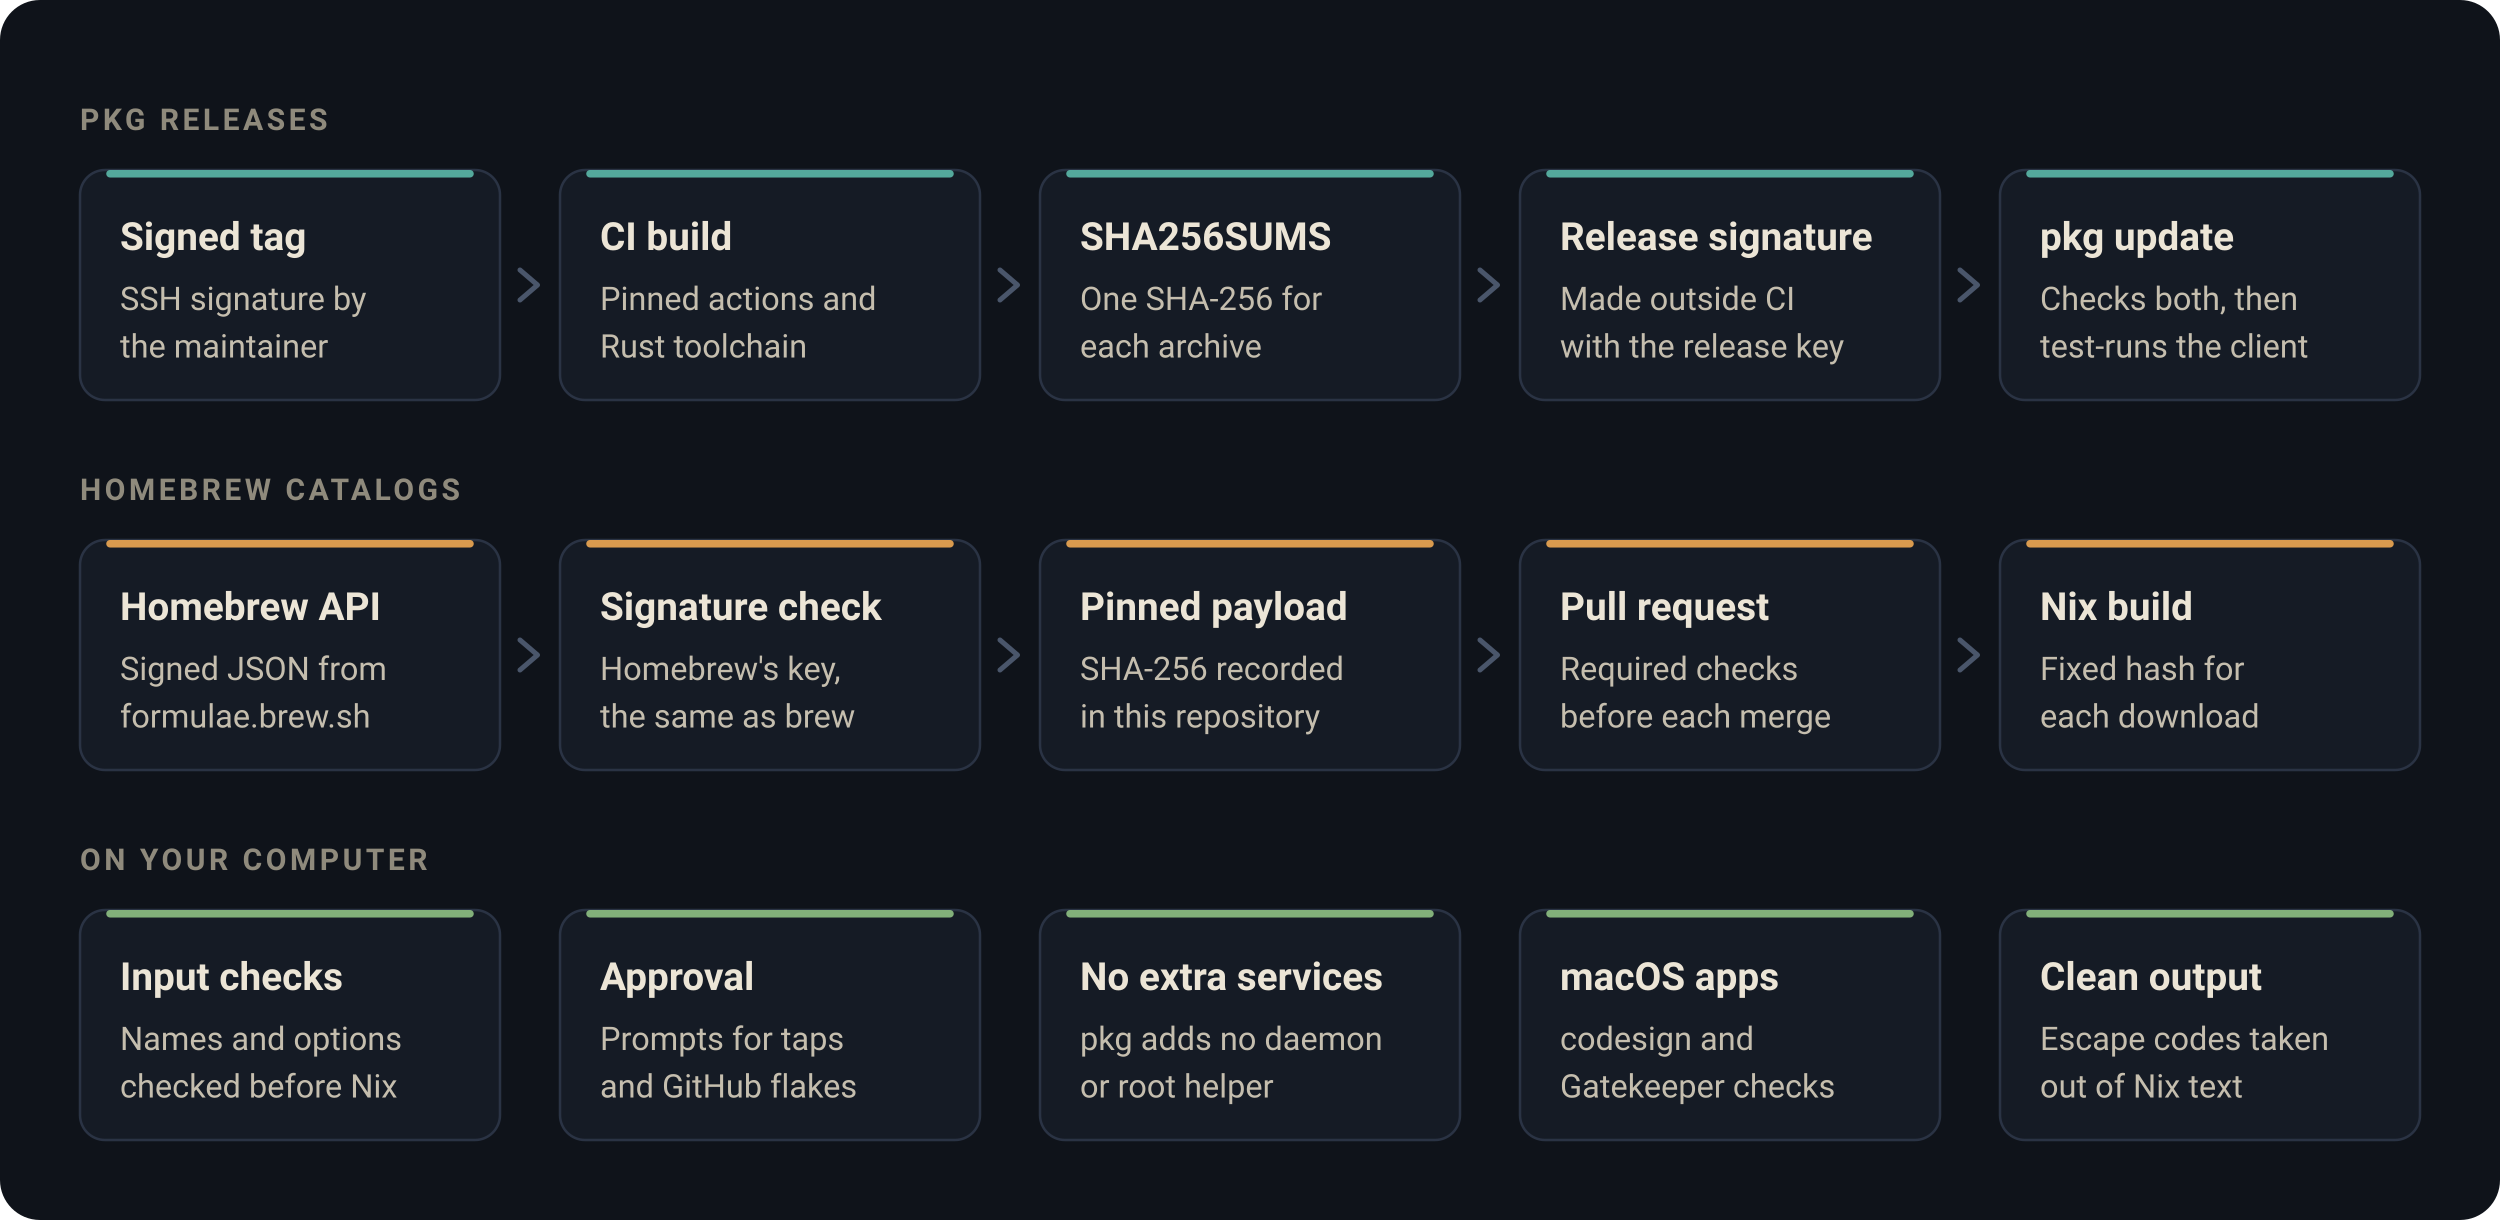
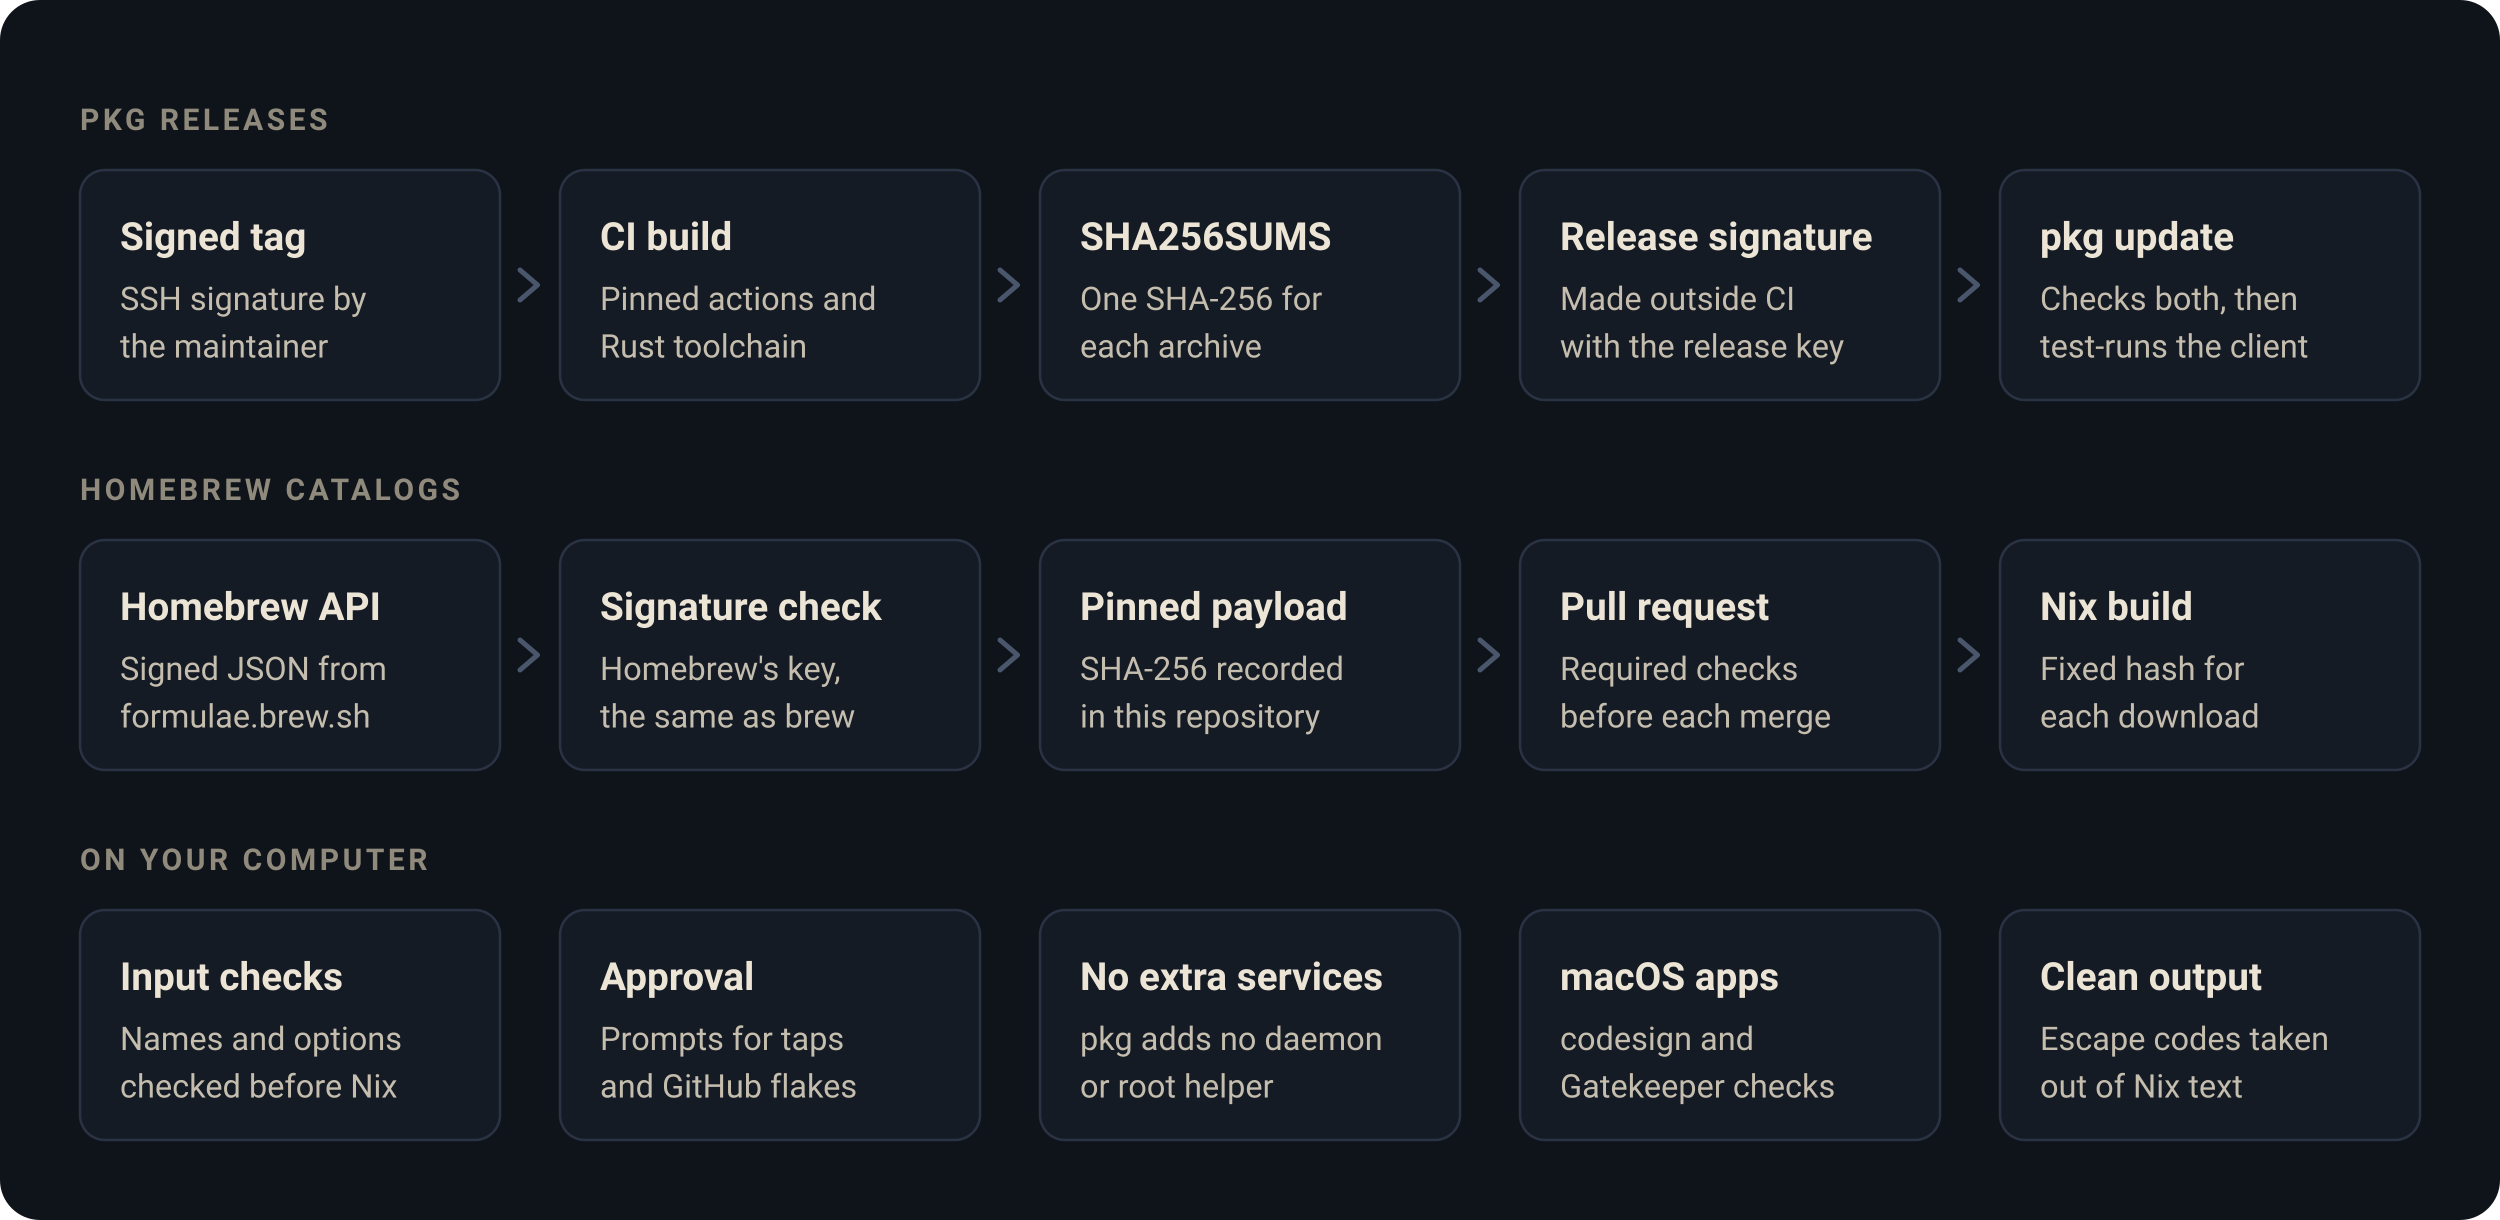
<svg xmlns="http://www.w3.org/2000/svg" width="1000" height="488" viewBox="0 0 1000 488" role="img" aria-labelledby="title desc">
  <rect width="1000" height="488" rx="16" fill="#0f131a" />
  <g font-family="-apple-system, BlinkMacSystemFont, 'Segoe UI', Roboto, Helvetica, Arial, sans-serif">
    <g font-size="12" font-weight="600" letter-spacing="1.4" fill="#8f8a7c">
      <text x="32" y="52">PKG RELEASES</text>
      <text x="32" y="200">HOMEBREW CATALOGS</text>
      <text x="32" y="348">ON YOUR COMPUTER</text>
    </g>
    <g fill="#151b25" stroke="#2a3344">
      <rect x="32" y="68" width="168" height="92" rx="10" />
      <rect x="224" y="68" width="168" height="92" rx="10" />
      <rect x="416" y="68" width="168" height="92" rx="10" />
      <rect x="608" y="68" width="168" height="92" rx="10" />
      <rect x="800" y="68" width="168" height="92" rx="10" />
      <rect x="32" y="216" width="168" height="92" rx="10" />
      <rect x="224" y="216" width="168" height="92" rx="10" />
      <rect x="416" y="216" width="168" height="92" rx="10" />
      <rect x="608" y="216" width="168" height="92" rx="10" />
      <rect x="800" y="216" width="168" height="92" rx="10" />
      <rect x="32" y="364" width="168" height="92" rx="10" />
      <rect x="224" y="364" width="168" height="92" rx="10" />
      <rect x="416" y="364" width="168" height="92" rx="10" />
      <rect x="608" y="364" width="168" height="92" rx="10" />
      <rect x="800" y="364" width="168" height="92" rx="10" />
-     </g>
-     <g stroke-width="3" stroke-linecap="round">
-       <g stroke="#54a99c">
-         <line x1="44" y1="69.5" x2="188" y2="69.5" />
-         <line x1="236" y1="69.5" x2="380" y2="69.5" />
-         <line x1="428" y1="69.5" x2="572" y2="69.5" />
-         <line x1="620" y1="69.5" x2="764" y2="69.5" />
-         <line x1="812" y1="69.5" x2="956" y2="69.5" />
-       </g>
-       <g stroke="#d99a4e">
-         <line x1="44" y1="217.5" x2="188" y2="217.5" />
-         <line x1="236" y1="217.5" x2="380" y2="217.5" />
-         <line x1="428" y1="217.5" x2="572" y2="217.5" />
-         <line x1="620" y1="217.5" x2="764" y2="217.5" />
-         <line x1="812" y1="217.5" x2="956" y2="217.5" />
-       </g>
-       <g stroke="#82b07a">
-         <line x1="44" y1="365.5" x2="188" y2="365.5" />
-         <line x1="236" y1="365.5" x2="380" y2="365.5" />
-         <line x1="428" y1="365.5" x2="572" y2="365.5" />
-         <line x1="620" y1="365.5" x2="764" y2="365.5" />
-         <line x1="812" y1="365.5" x2="956" y2="365.5" />
-       </g>
    </g>
    <g fill="none" stroke="#4a566b" stroke-width="2" stroke-linecap="round" stroke-linejoin="round">
      <path d="M208 108 L215 114 L208 120" />
      <path d="M400 108 L407 114 L400 120" />
      <path d="M592 108 L599 114 L592 120" />
      <path d="M784 108 L791 114 L784 120" />
      <path d="M208 256 L215 262 L208 268" />
      <path d="M400 256 L407 262 L400 268" />
      <path d="M592 256 L599 262 L592 268" />
      <path d="M784 256 L791 262 L784 268" />
    </g>
    <g font-size="15.5" font-weight="600" fill="#ece5d6">
      <text x="48" y="100">Signed tag</text>
      <text x="240" y="100">CI build</text>
      <text x="432" y="100">SHA256SUMS</text>
      <text x="624" y="100">Release signature</text>
      <text x="816" y="100">pkg update</text>
      <text x="48" y="248">Homebrew API</text>
      <text x="240" y="248">Signature check</text>
      <text x="432" y="248">Pinned payload</text>
      <text x="624" y="248">Pull request</text>
      <text x="816" y="248">Nix build</text>
      <text x="48" y="396">Input checks</text>
      <text x="240" y="396">Approval</text>
      <text x="432" y="396">No extra services</text>
      <text x="624" y="396">macOS apps</text>
      <text x="816" y="396">Clean output</text>
    </g>
    <g font-size="13" fill="#c5beae">
      <text x="48" y="124">SSH signature by</text>
      <text x="48" y="143">the maintainer</text>
      <text x="240" y="124">Pinned actions and</text>
      <text x="240" y="143">Rust toolchain</text>
      <text x="432" y="124">One SHA-256 for</text>
      <text x="432" y="143">each archive</text>
      <text x="624" y="124">Made outside CI</text>
      <text x="624" y="143">with the release key</text>
      <text x="816" y="124">Checks both, then</text>
      <text x="816" y="143">test-runs the client</text>
      <text x="48" y="272">Signed JSON from</text>
      <text x="48" y="291">formulae.brew.sh</text>
      <text x="240" y="272">Homebrew's key,</text>
      <text x="240" y="291">the same as brew</text>
      <text x="432" y="272">SHA-256 recorded</text>
      <text x="432" y="291">in this repository</text>
      <text x="624" y="272">Required checks</text>
      <text x="624" y="291">before each merge</text>
      <text x="816" y="272">Fixed hash for</text>
      <text x="816" y="291">each download</text>
      <text x="48" y="420">Names and options</text>
      <text x="48" y="439">checked before Nix</text>
      <text x="240" y="420">Prompts for taps</text>
      <text x="240" y="439">and GitHub flakes</text>
      <text x="432" y="420">pkg adds no daemon</text>
      <text x="432" y="439">or root helper</text>
      <text x="624" y="420">codesign and</text>
      <text x="624" y="439">Gatekeeper checks</text>
      <text x="816" y="420">Escape codes taken</text>
      <text x="816" y="439">out of Nix text</text>
    </g>
  </g>
</svg>
